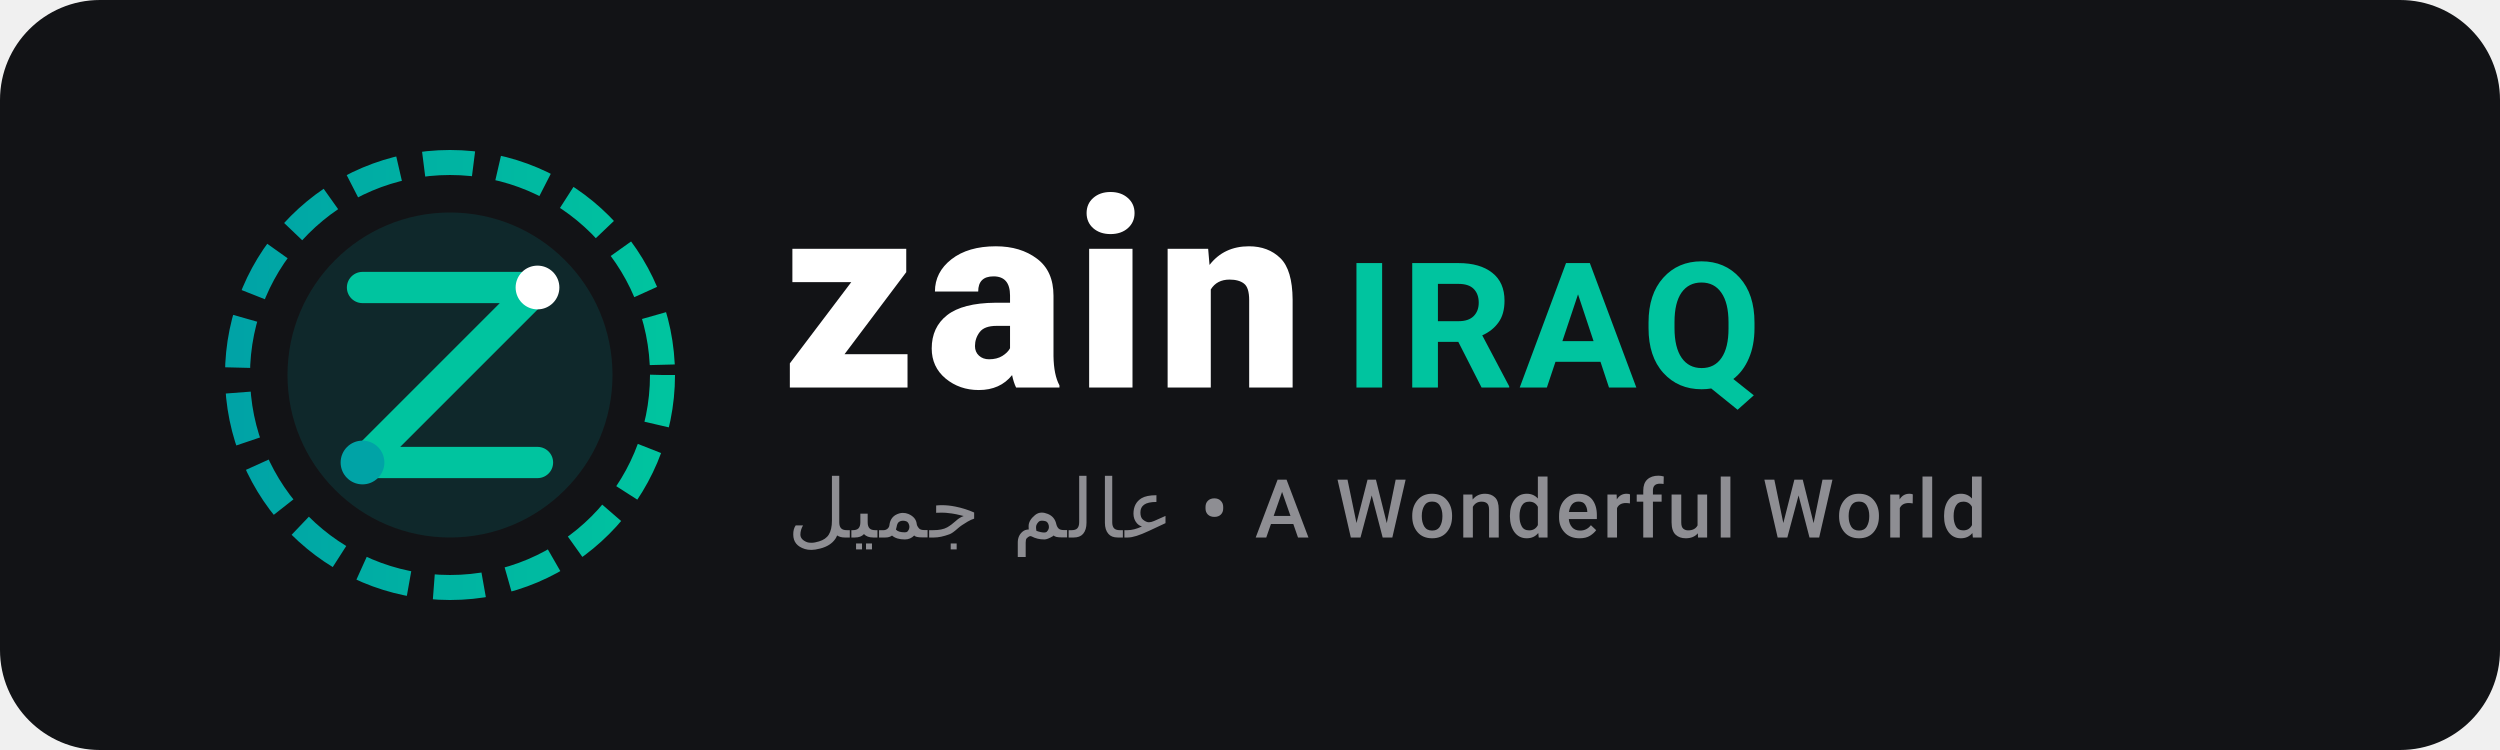
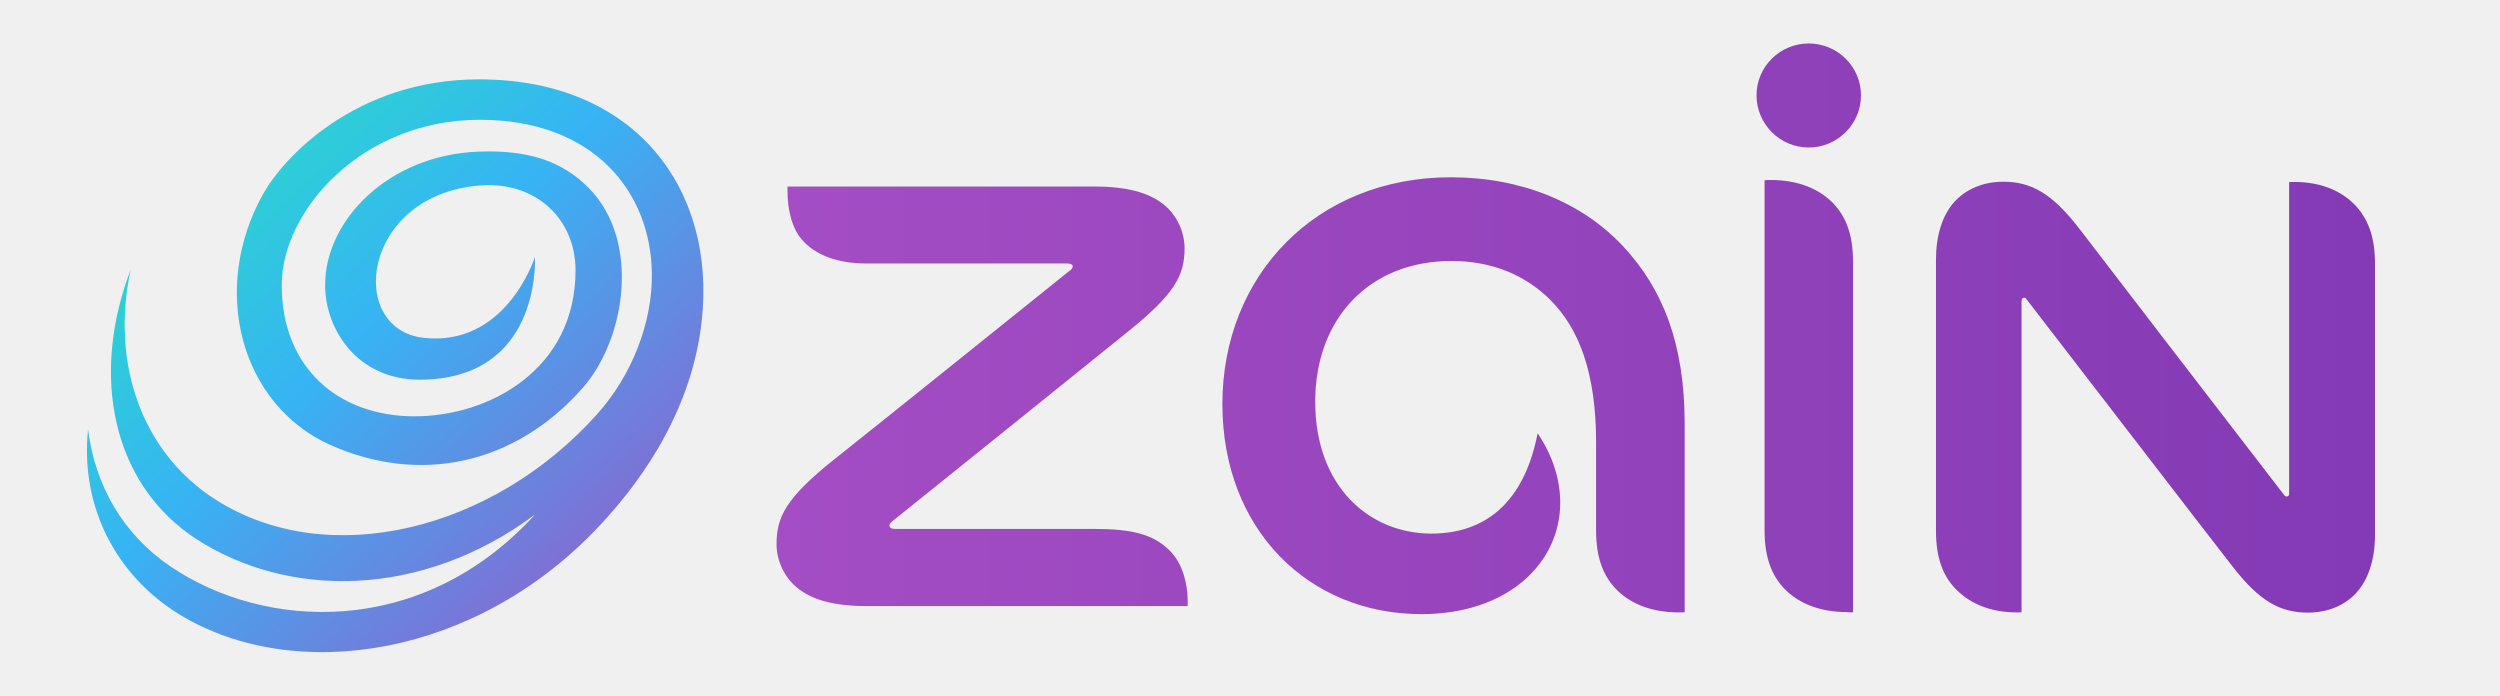
- <svg xmlns="http://www.w3.org/2000/svg" viewBox="0 0 400 120" width="100%" height="100%">
+ <svg xmlns="http://www.w3.org/2000/svg" viewBox="0 0 230 64" width="100%" height="100%">
  <defs>
-     <linearGradient id="zainGrad" x1="0%" y1="0%" x2="100%" y2="100%">
-       <stop offset="0%" stop-color="#00A3A6" />
-       <stop offset="50%" stop-color="#212529" />
-       <stop offset="100%" stop-color="#2D1152" />
+     <linearGradient id="zainSwirl" x1="0%" y1="0%" x2="100%" y2="100%">
+       <stop offset="0%" stop-color="#23EBB9" />
+       <stop offset="45%" stop-color="#37B3F4" />
+       <stop offset="100%" stop-color="#A44DC4" />
    </linearGradient>
-     <linearGradient id="glowGrad" x1="0%" y1="0%" x2="100%" y2="0%">
-       <stop offset="0%" stop-color="#00A3A6" />
-       <stop offset="100%" stop-color="#00C49F" />
+     <linearGradient id="zainText" x1="0%" y1="0%" x2="100%" y2="0%">
+       <stop offset="0%" stop-color="#A44DC4" />
+       <stop offset="100%" stop-color="#833AB4" />
    </linearGradient>
  </defs>
-   <rect width="400" height="120" rx="16" fill="#121316" />
-   <g transform="translate(36, 24)">
-     <circle cx="36" cy="36" r="34" fill="none" stroke="url(#glowGrad)" stroke-width="4" stroke-dasharray="8 4" />
-     <circle cx="36" cy="36" r="26" fill="#00A3A6" fill-opacity="0.15" />
-     <path d="M 22 22 L 50 22 L 22 50 L 50 50" fill="none" stroke="#00C49F" stroke-width="5" stroke-linecap="round" stroke-linejoin="round" />
-     <circle cx="50" cy="22" r="3.5" fill="#FFFFFF" />
-     <circle cx="22" cy="50" r="3.5" fill="#00A3A6" />
+   <g transform="translate(8, 4)">
+     <path fill="url(#zainSwirl)" d="M44.95,20.87C44.95,16.2 41.35,12.67 36.19,13.06C25.26,13.9 23.85,26.27 30.97,27.08C38.4,27.91 41.08,20.07 41.22,19.63C41.23,20.16 41.63,30.93 30.59,30.93C24.85,30.93 21.91,26.27 21.91,22.23C21.91,16.23 27.76,10.26 36.03,9.95C40.67,9.77 43.72,10.86 46.11,13.24C50.98,18.09 49.57,27.17 45.63,31.66C39.37,38.79 30.58,40.6 22.38,36.93C14.19,33.26 11.25,22.68 16.22,13.82C18.04,10.56 24.68,3.3 36.08,3.3C50.55,3.3 57.89,13.52 56.56,25.52C55.55,34.71 49.93,41.37 47.34,44.17C35.92,56.53 19.13,58.98 8.56,52.56C2.74,49.02 -0.64,42.68 0.1,35.5C0.75,40.69 3.34,45.18 7.68,48.11C16.33,53.98 30.78,54.78 41.22,43.34C30.72,51.14 18.45,51.03 10.06,45.59C2.38,40.6 0.26,30.65 4.02,20.81C2.14,29.59 5.16,37.72 11.84,41.97C22.23,48.58 37.38,44.77 46.91,34.13C50.17,30.51 52.04,25.61 51.97,21.14C51.88,13.69 46.66,7.02 36.14,7.02C25.34,7.02 17.92,15.33 17.92,22.24C17.92,29.92 23.22,34.3 30.12,34.3C36.95,34.32 44.95,30.03 44.95,20.87Z" />
+     <path fill="url(#zainText)" d="M162.48,52.33V20.09C162.48,17.57 161.82,15.87 160.57,14.62C159.24,13.29 157.28,12.56 154.92,12.56C154.75,12.56 154.51,12.56 154.34,12.58V44.8C154.34,47.29 155,49 156.25,50.25C157.57,51.57 159.54,52.31 161.88,52.31C162.06,52.34 162.28,52.34 162.48,52.33ZM163.21,4.77C163.21,2.14 161.06,0 158.4,0C155.75,0 153.6,2.14 153.6,4.77C153.6,7.41 155.75,9.57 158.4,9.57C161.06,9.57 163.21,7.41 163.21,4.77ZM138.84,36.71V44.83C138.84,47.32 139.51,49.04 140.76,50.28C142.07,51.6 144.06,52.34 146.4,52.34C146.59,52.34 146.8,52.34 146.99,52.33V35.01C146.99,27.56 144.95,22.54 141.31,18.64C137.56,14.64 131.98,12.31 125.49,12.31C113.06,12.31 104.46,21.36 104.46,33.17C104.46,44.75 112.43,52.5 122.77,52.5C130.74,52.5 135.54,47.78 135.54,42.25C135.54,40.19 134.89,37.97 133.46,35.86C132.31,41.81 129.01,45.09 123.69,45.09C118,45.09 113,40.79 113,32.96C113,25.27 118.01,20.01 125.53,20.01C129.29,20.01 132.31,21.31 134.59,23.55C137.27,26.21 138.84,30.29 138.84,36.71ZM202.38,41.68C202.29,41.68 202.21,41.64 202.13,41.53C196.29,33.96 185.57,20.01 183.23,16.95C180.76,13.77 178.85,12.72 176.3,12.72C174.42,12.72 172.9,13.41 171.86,14.51C170.69,15.76 170.11,17.68 170.11,19.87V44.83C170.11,47.32 170.75,49.04 172.02,50.28C173.35,51.6 175.23,52.34 177.52,52.34C177.7,52.34 177.82,52.34 177.98,52.33V23.71C177.98,23.5 178.08,23.39 178.22,23.39C178.33,23.39 178.39,23.44 178.47,23.57C181.9,28 194.9,44.93 197.39,48.11C199.85,51.29 201.77,52.36 204.3,52.36C206.19,52.36 207.71,51.68 208.74,50.58C209.9,49.34 210.5,47.43 210.5,45.23V20.24C210.5,17.76 209.83,16.04 208.58,14.78C207.25,13.46 205.39,12.74 203.06,12.74C202.9,12.74 202.78,12.74 202.6,12.75V41.39C202.62,41.57 202.52,41.68 202.38,41.68ZM74.33,44.66C74.02,44.66 73.83,44.55 73.83,44.35C73.83,44.24 73.92,44.09 74.1,43.95C76.6,41.94 93.14,28.65 95.67,26.59C100.05,23.08 100.98,21.36 100.98,18.86C100.98,17.3 100.25,15.81 99.15,14.89C97.82,13.77 95.84,13.16 92.63,13.16H64.45C64.45,13.3 64.45,13.46 64.45,13.6C64.45,15.05 64.77,16.64 65.49,17.68C66.63,19.3 68.78,20.24 71.69,20.24H90.18C90.51,20.24 90.69,20.34 90.69,20.51C90.69,20.65 90.61,20.75 90.4,20.91C87.79,23.01 72.52,35.28 68.7,38.3C64.31,41.81 63.44,43.56 63.44,46.06C63.44,47.6 64.18,49.1 65.27,50.01C66.6,51.15 68.59,51.76 71.8,51.76H101.27C101.27,51.63 101.27,51.57 101.27,51.48C101.27,49.4 100.68,47.6 99.42,46.47C97.98,45.15 96.11,44.66 92.63,44.66H74.33Z" />
  </g>
-   <text x="125" y="62" font-family="-apple-system, BlinkMacSystemFont, 'Segoe UI', Roboto, Helvetica, Arial, sans-serif" font-size="42" font-weight="900" fill="#FFFFFF" letter-spacing="1.5">zain</text>
-   <text x="215" y="62" font-family="-apple-system, BlinkMacSystemFont, 'Segoe UI', Roboto, Helvetica, Arial, sans-serif" font-size="28" font-weight="700" fill="#00C49F" letter-spacing="1">IRAQ</text>
-   <text x="126" y="86" font-family="-apple-system, BlinkMacSystemFont, 'Segoe UI', Roboto, Helvetica, Arial, sans-serif" font-size="13" font-weight="500" fill="#8E8E93" letter-spacing="0.5">عالم جميل • A Wonderful World</text>
</svg>
